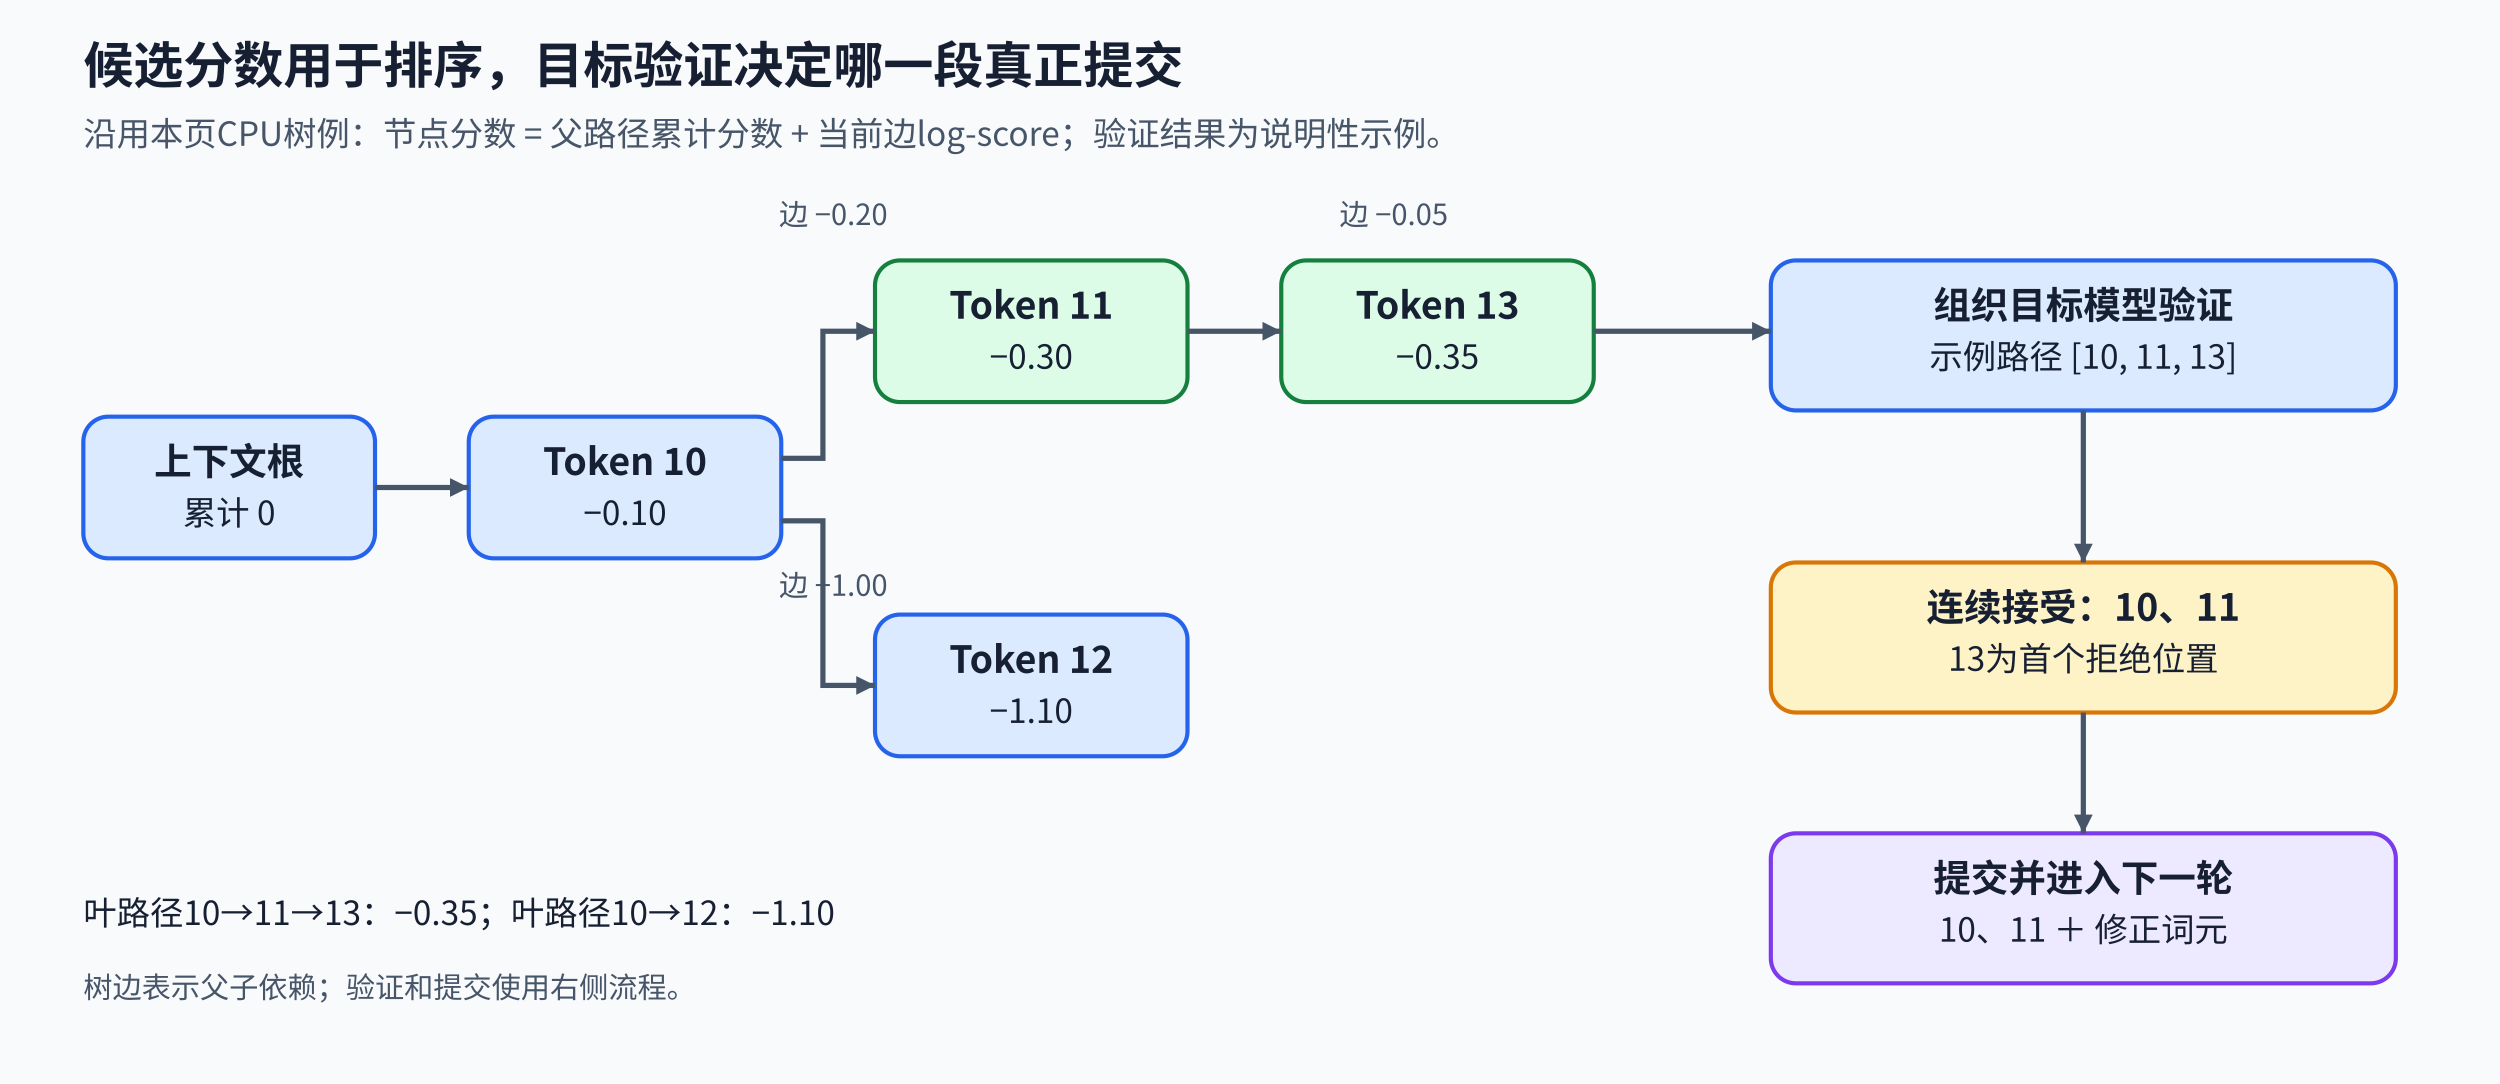
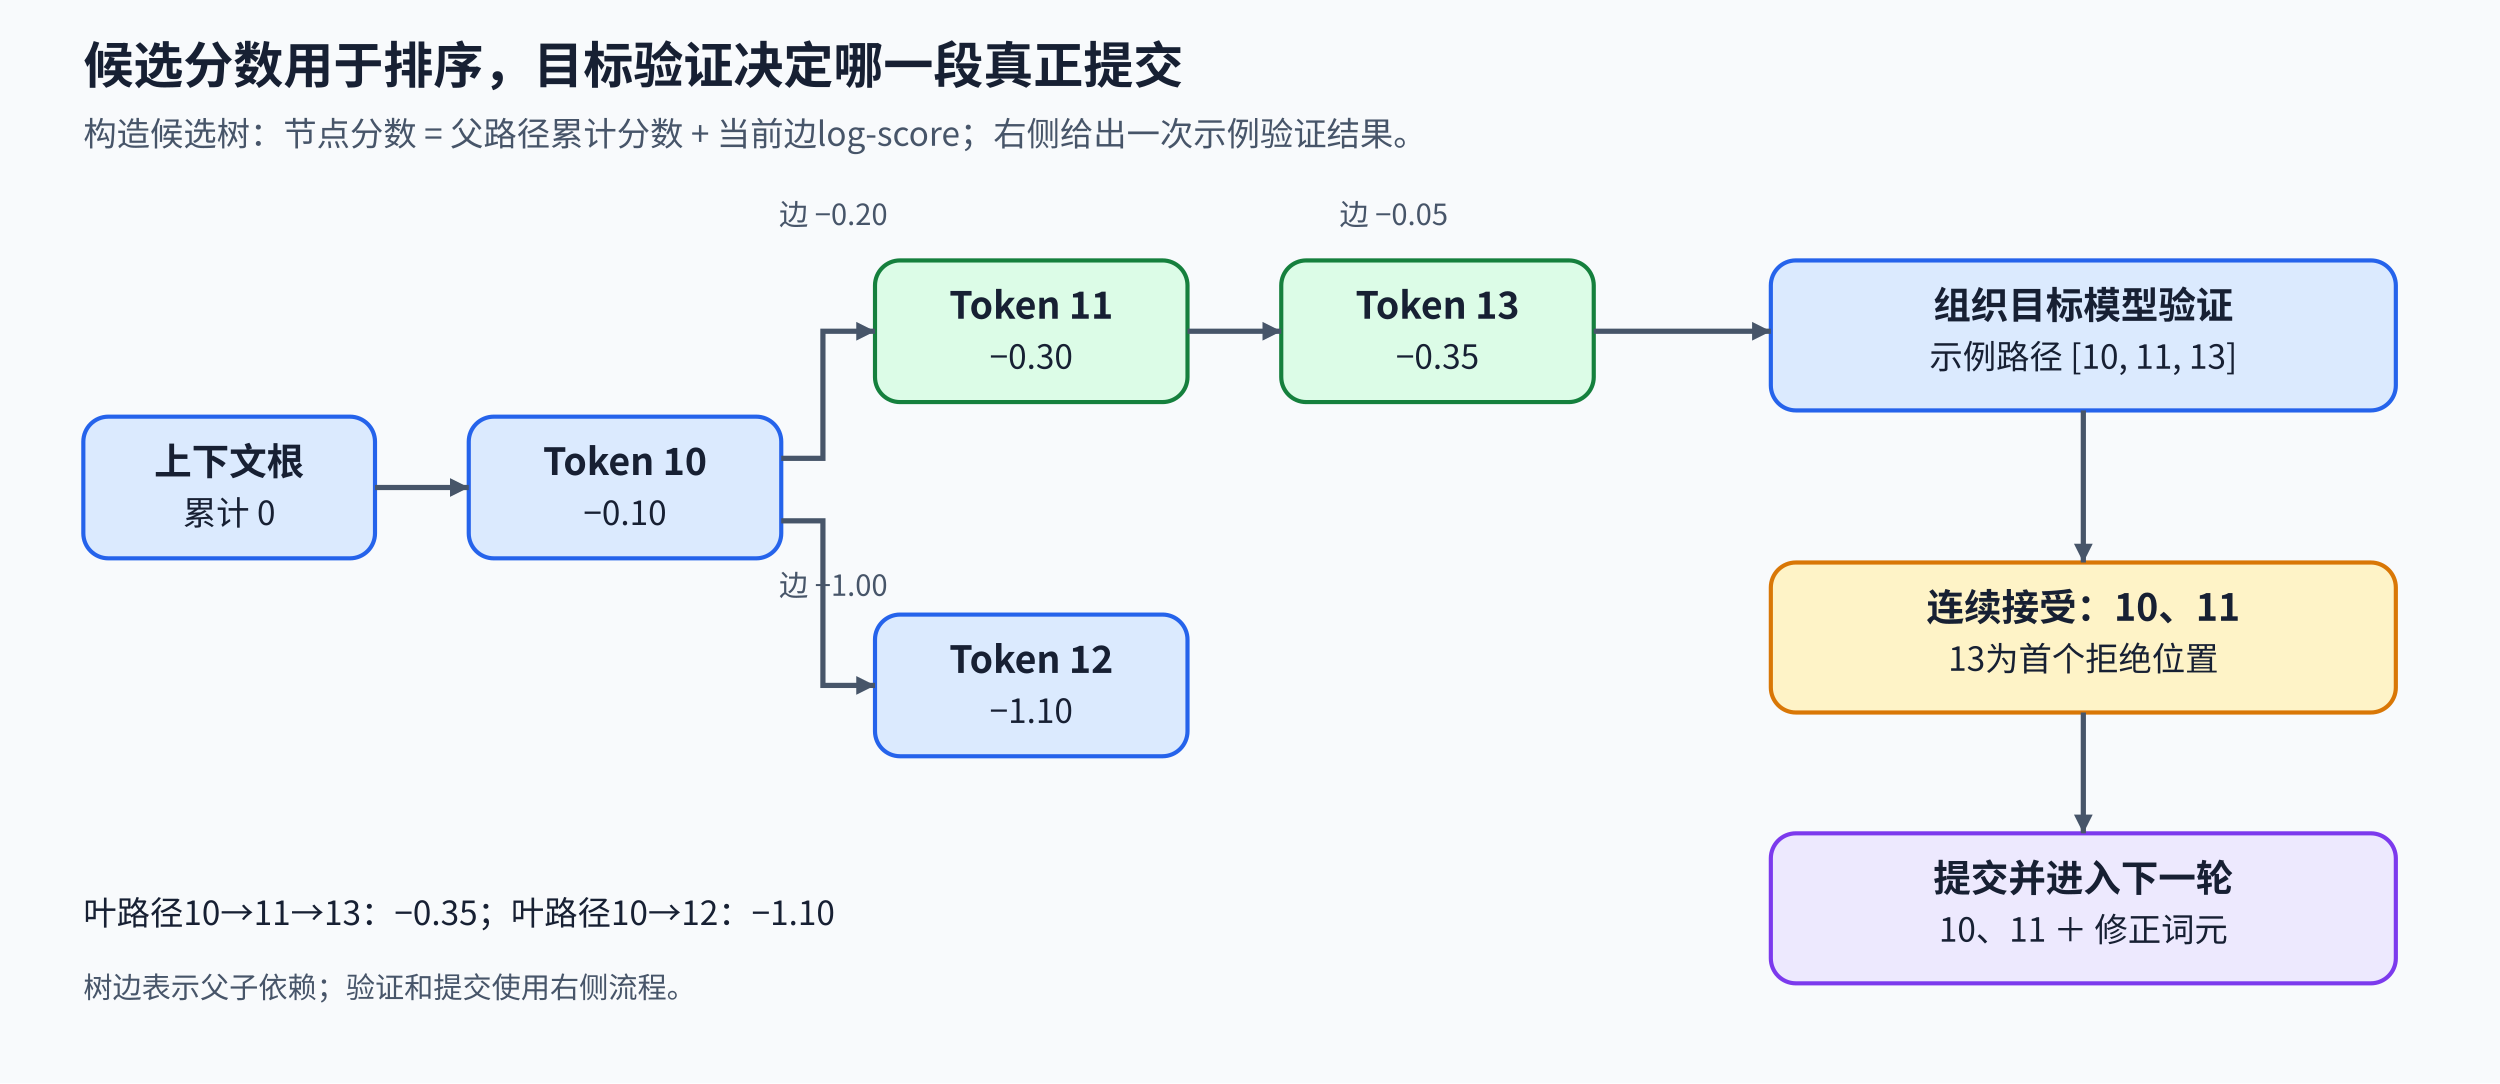
<svg xmlns="http://www.w3.org/2000/svg" width="1200" height="520" viewBox="0 0 1200 520" role="img" aria-labelledby="title desc">
  <defs>
    <marker id="arrow" viewBox="0 0 10 10" refX="10" refY="5" markerWidth="9" markerHeight="9" markerUnits="userSpaceOnUse" orient="auto">
      <path d="M0 0L10 5L0 10Z" fill="#475569" />
    </marker>
    <style>text{font-family:"Noto Sans CJK SC","Microsoft YaHei",sans-serif;fill:#172033}.title{font-size:24px;font-weight:700}.sub{font-size:16px;fill:#475569}.head{font-size:18px;font-weight:700}.body{font-size:16px}.small{font-size:14px;fill:#475569}.node{stroke-width:2;rx:12}.flow{stroke:#475569;stroke-width:2.5;fill:none;marker-end:url(#arrow)}.feedback{stroke:#7c3aed;stroke-width:2.5;stroke-dasharray:7 5;fill:none;marker-end:url(#arrow)}</style>
  </defs>
  <rect width="1200" height="520" fill="#f8fafc" data-layout-role="decoration" />
  <text x="40" y="40" class="title" text-anchor="start">候选分数用于排序，目标验证决定哪一段真正提交</text>
-   <text x="40" y="70" class="sub" text-anchor="start">沿用本页CPU树例：节点分数 = 父路径累计分数 + 当前边log-score；验证结果为说明性示例。</text>
+   <text x="40" y="70" class="sub" text-anchor="start">构造候选树：节点分数 = 父路径累计分数 + 当前边log-score；右侧给出一次示例验证结果。</text>
  <rect x="40" y="200" width="140" height="68" class="node" fill="#dbeafe" stroke="#2563eb" />
  <text x="110" y="228" class="head" text-anchor="middle">上下文根</text>
  <text x="110" y="252" class="body" text-anchor="middle">累计 0</text>
  <rect x="225" y="200" width="150" height="68" class="node" fill="#dbeafe" stroke="#2563eb" />
  <text x="300" y="228" class="head" text-anchor="middle">Token 10</text>
  <text x="300" y="252" class="body" text-anchor="middle">−0.10</text>
  <rect x="420" y="125" width="150" height="68" class="node" fill="#dcfce7" stroke="#15803d" />
  <text x="495" y="153" class="head" text-anchor="middle">Token 11</text>
  <text x="495" y="177" class="body" text-anchor="middle">−0.30</text>
  <rect x="420" y="295" width="150" height="68" class="node" fill="#dbeafe" stroke="#2563eb" />
  <text x="495" y="323" class="head" text-anchor="middle">Token 12</text>
  <text x="495" y="347" class="body" text-anchor="middle">−1.10</text>
  <rect x="615" y="125" width="150" height="68" class="node" fill="#dcfce7" stroke="#15803d" />
  <text x="690" y="153" class="head" text-anchor="middle">Token 13</text>
  <text x="690" y="177" class="body" text-anchor="middle">−0.35</text>
  <path id="root-to-10" d="M180 234H225" class="flow" />
  <path id="10-to-11" d="M375 220H395V159H420" class="flow" />
  <path id="10-to-12" d="M375 250H395V329H420" class="flow" />
  <path id="11-to-13" d="M570 159H615" class="flow" />
  <text x="400" y="108" class="small" text-anchor="middle">边 −0.20</text>
  <text x="400" y="286" class="small" text-anchor="middle">边 −1.00</text>
  <text x="669" y="108" class="small" text-anchor="middle">边 −0.05</text>
  <rect x="850" y="125" width="300" height="72" class="node" fill="#dbeafe" stroke="#2563eb" />
  <text x="1000" y="153" class="head" text-anchor="middle">组织目标模型验证</text>
  <text x="1000" y="177" class="body" text-anchor="middle">示例路径 [10, 11, 13]</text>
  <path id="ranked-path-to-verify" d="M765 159H850" class="flow" />
  <rect x="850" y="270" width="300" height="72" class="node" fill="#fef3c7" stroke="#d97706" />
  <text x="1000" y="298" class="head" text-anchor="middle">连续接受：10、11</text>
  <text x="1000" y="322" class="body" text-anchor="middle">13为首个拒绝位置</text>
  <path id="verify-to-result" d="M1000 197V270" class="flow" />
  <rect x="850" y="400" width="300" height="72" class="node" fill="#ede9fe" stroke="#7c3aed" />
  <text x="1000" y="428" class="head" text-anchor="middle">提交并进入下一轮</text>
  <text x="1000" y="452" class="body" text-anchor="middle">10、11 ＋ 修正词元</text>
  <path id="result-to-commit" d="M1000 342V400" class="flow" />
  <text x="40" y="444" class="body" text-anchor="start">叶路径10→11→13：−0.35；叶路径10→12：−1.10</text>
  <text x="40" y="479" class="small" text-anchor="start">树边表示父子依赖；验证和提交使用右侧流程。</text>
</svg>
